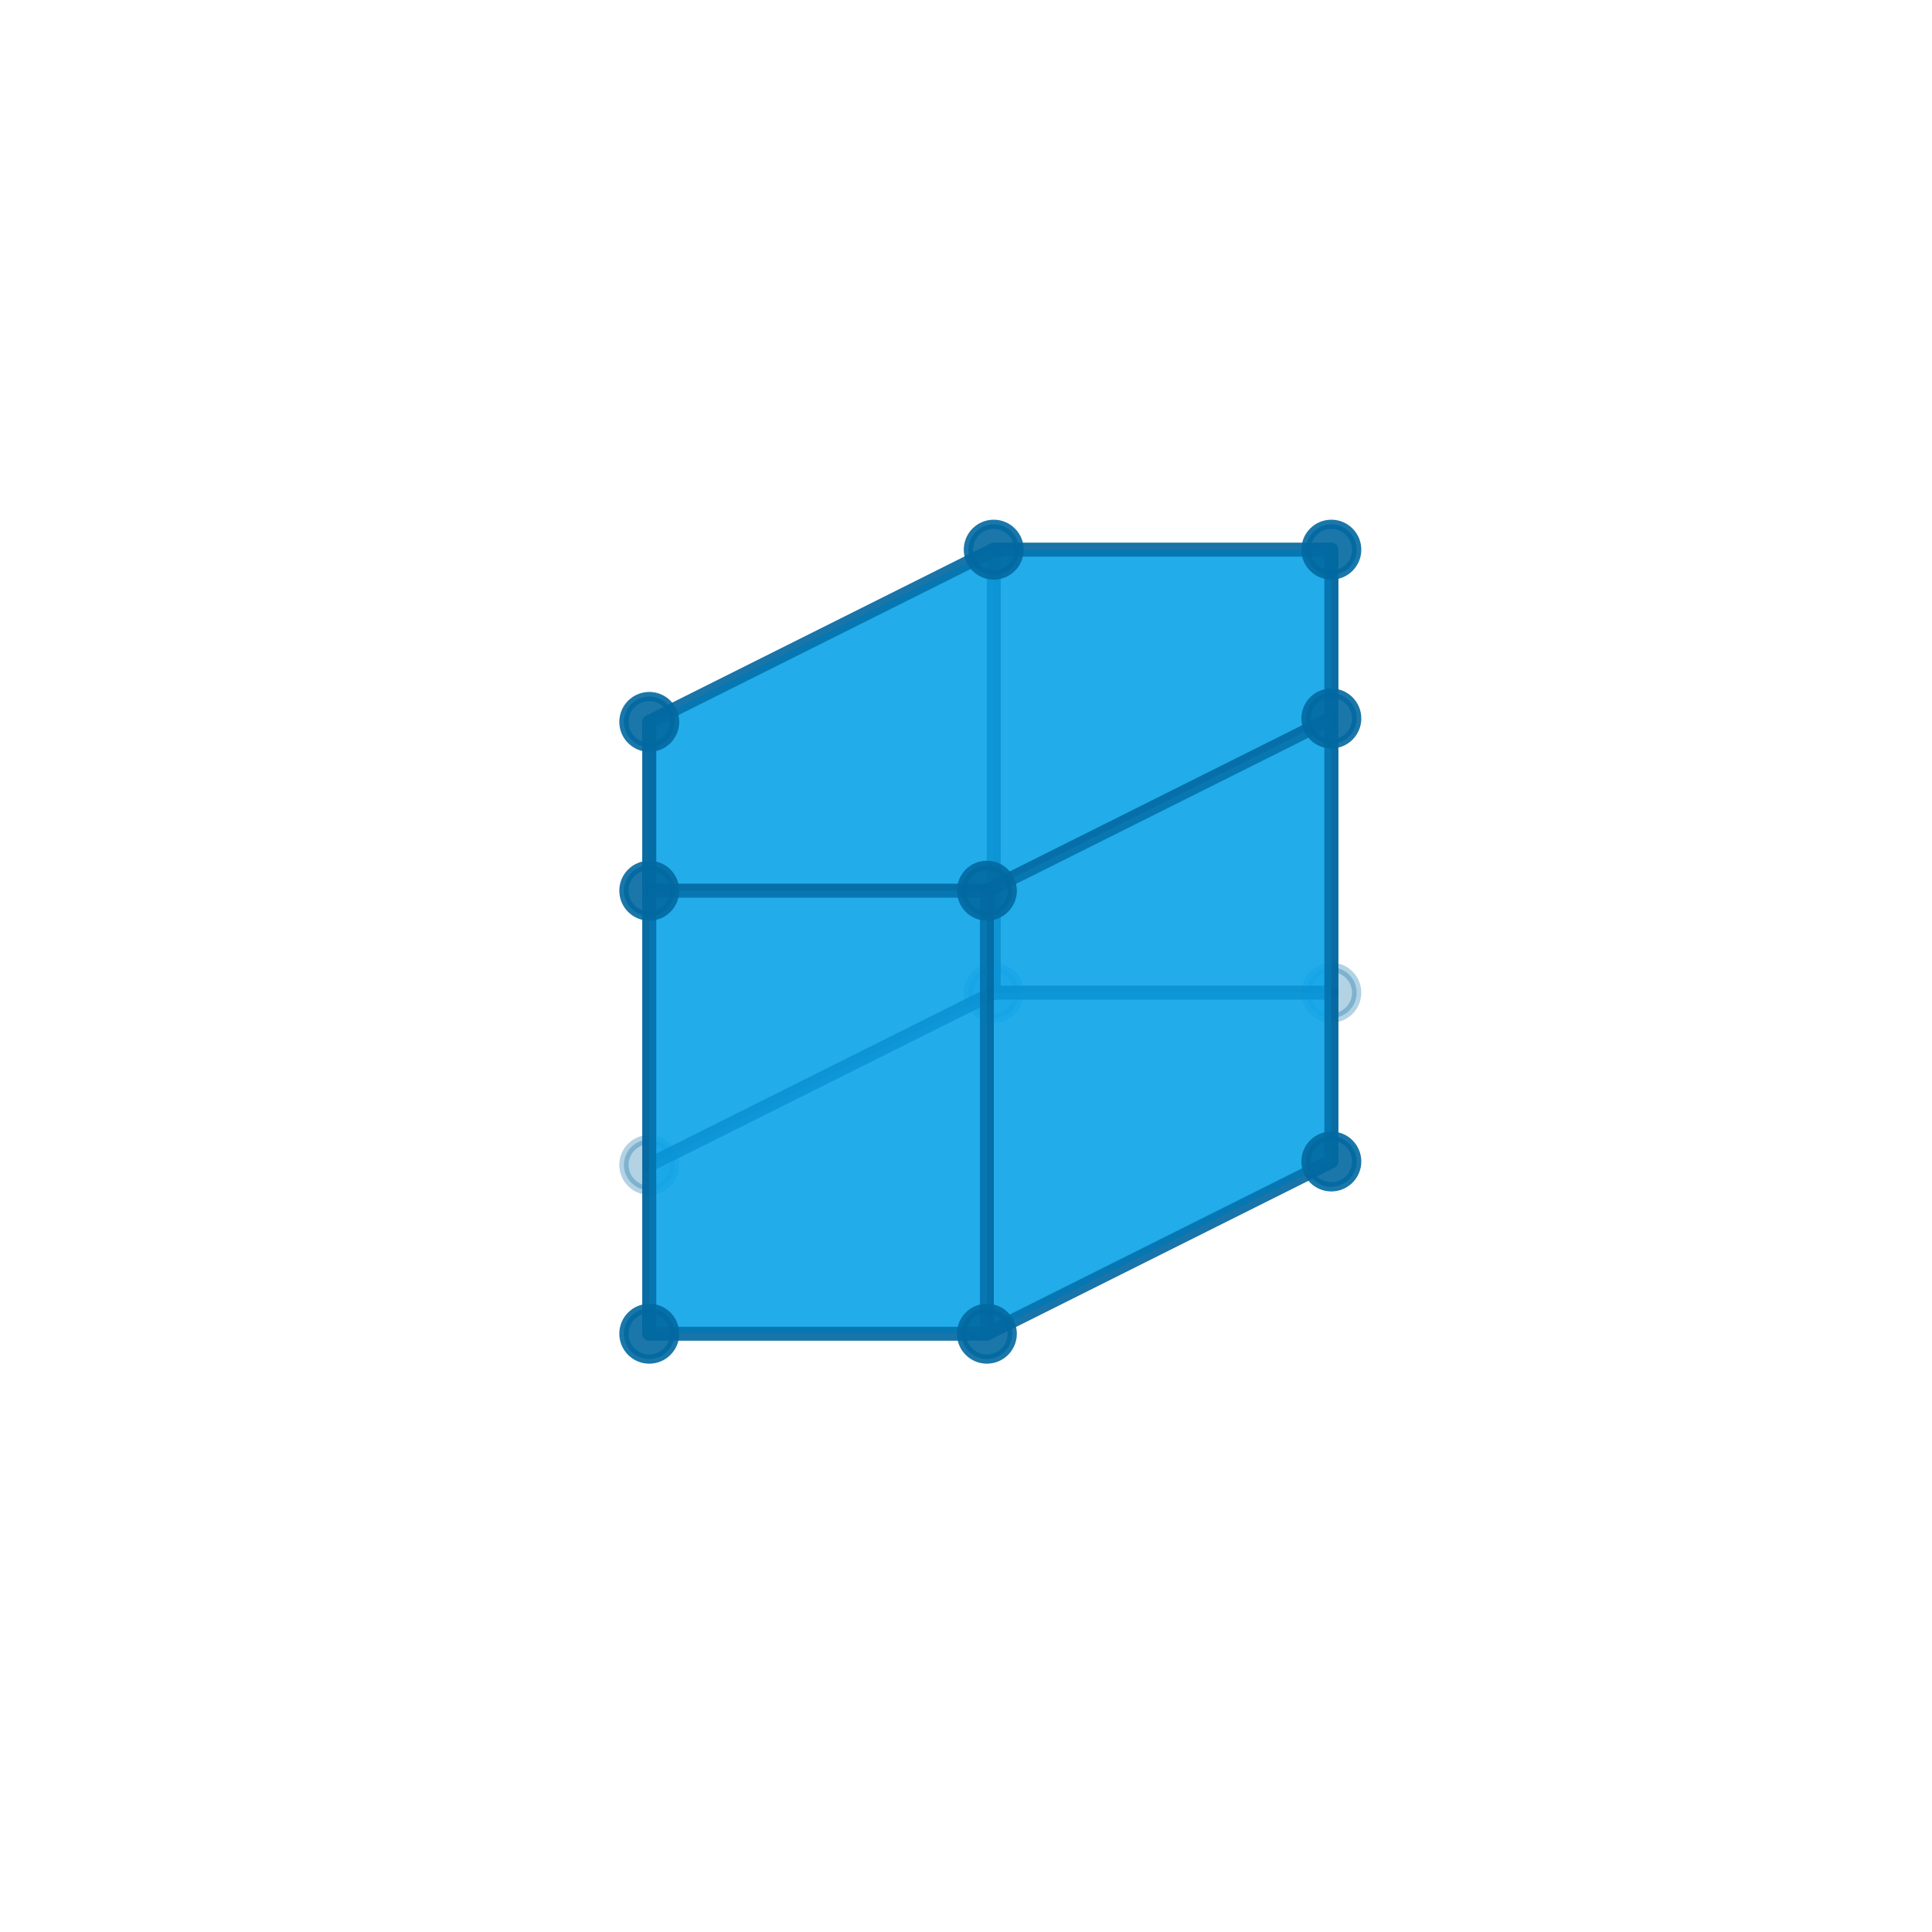
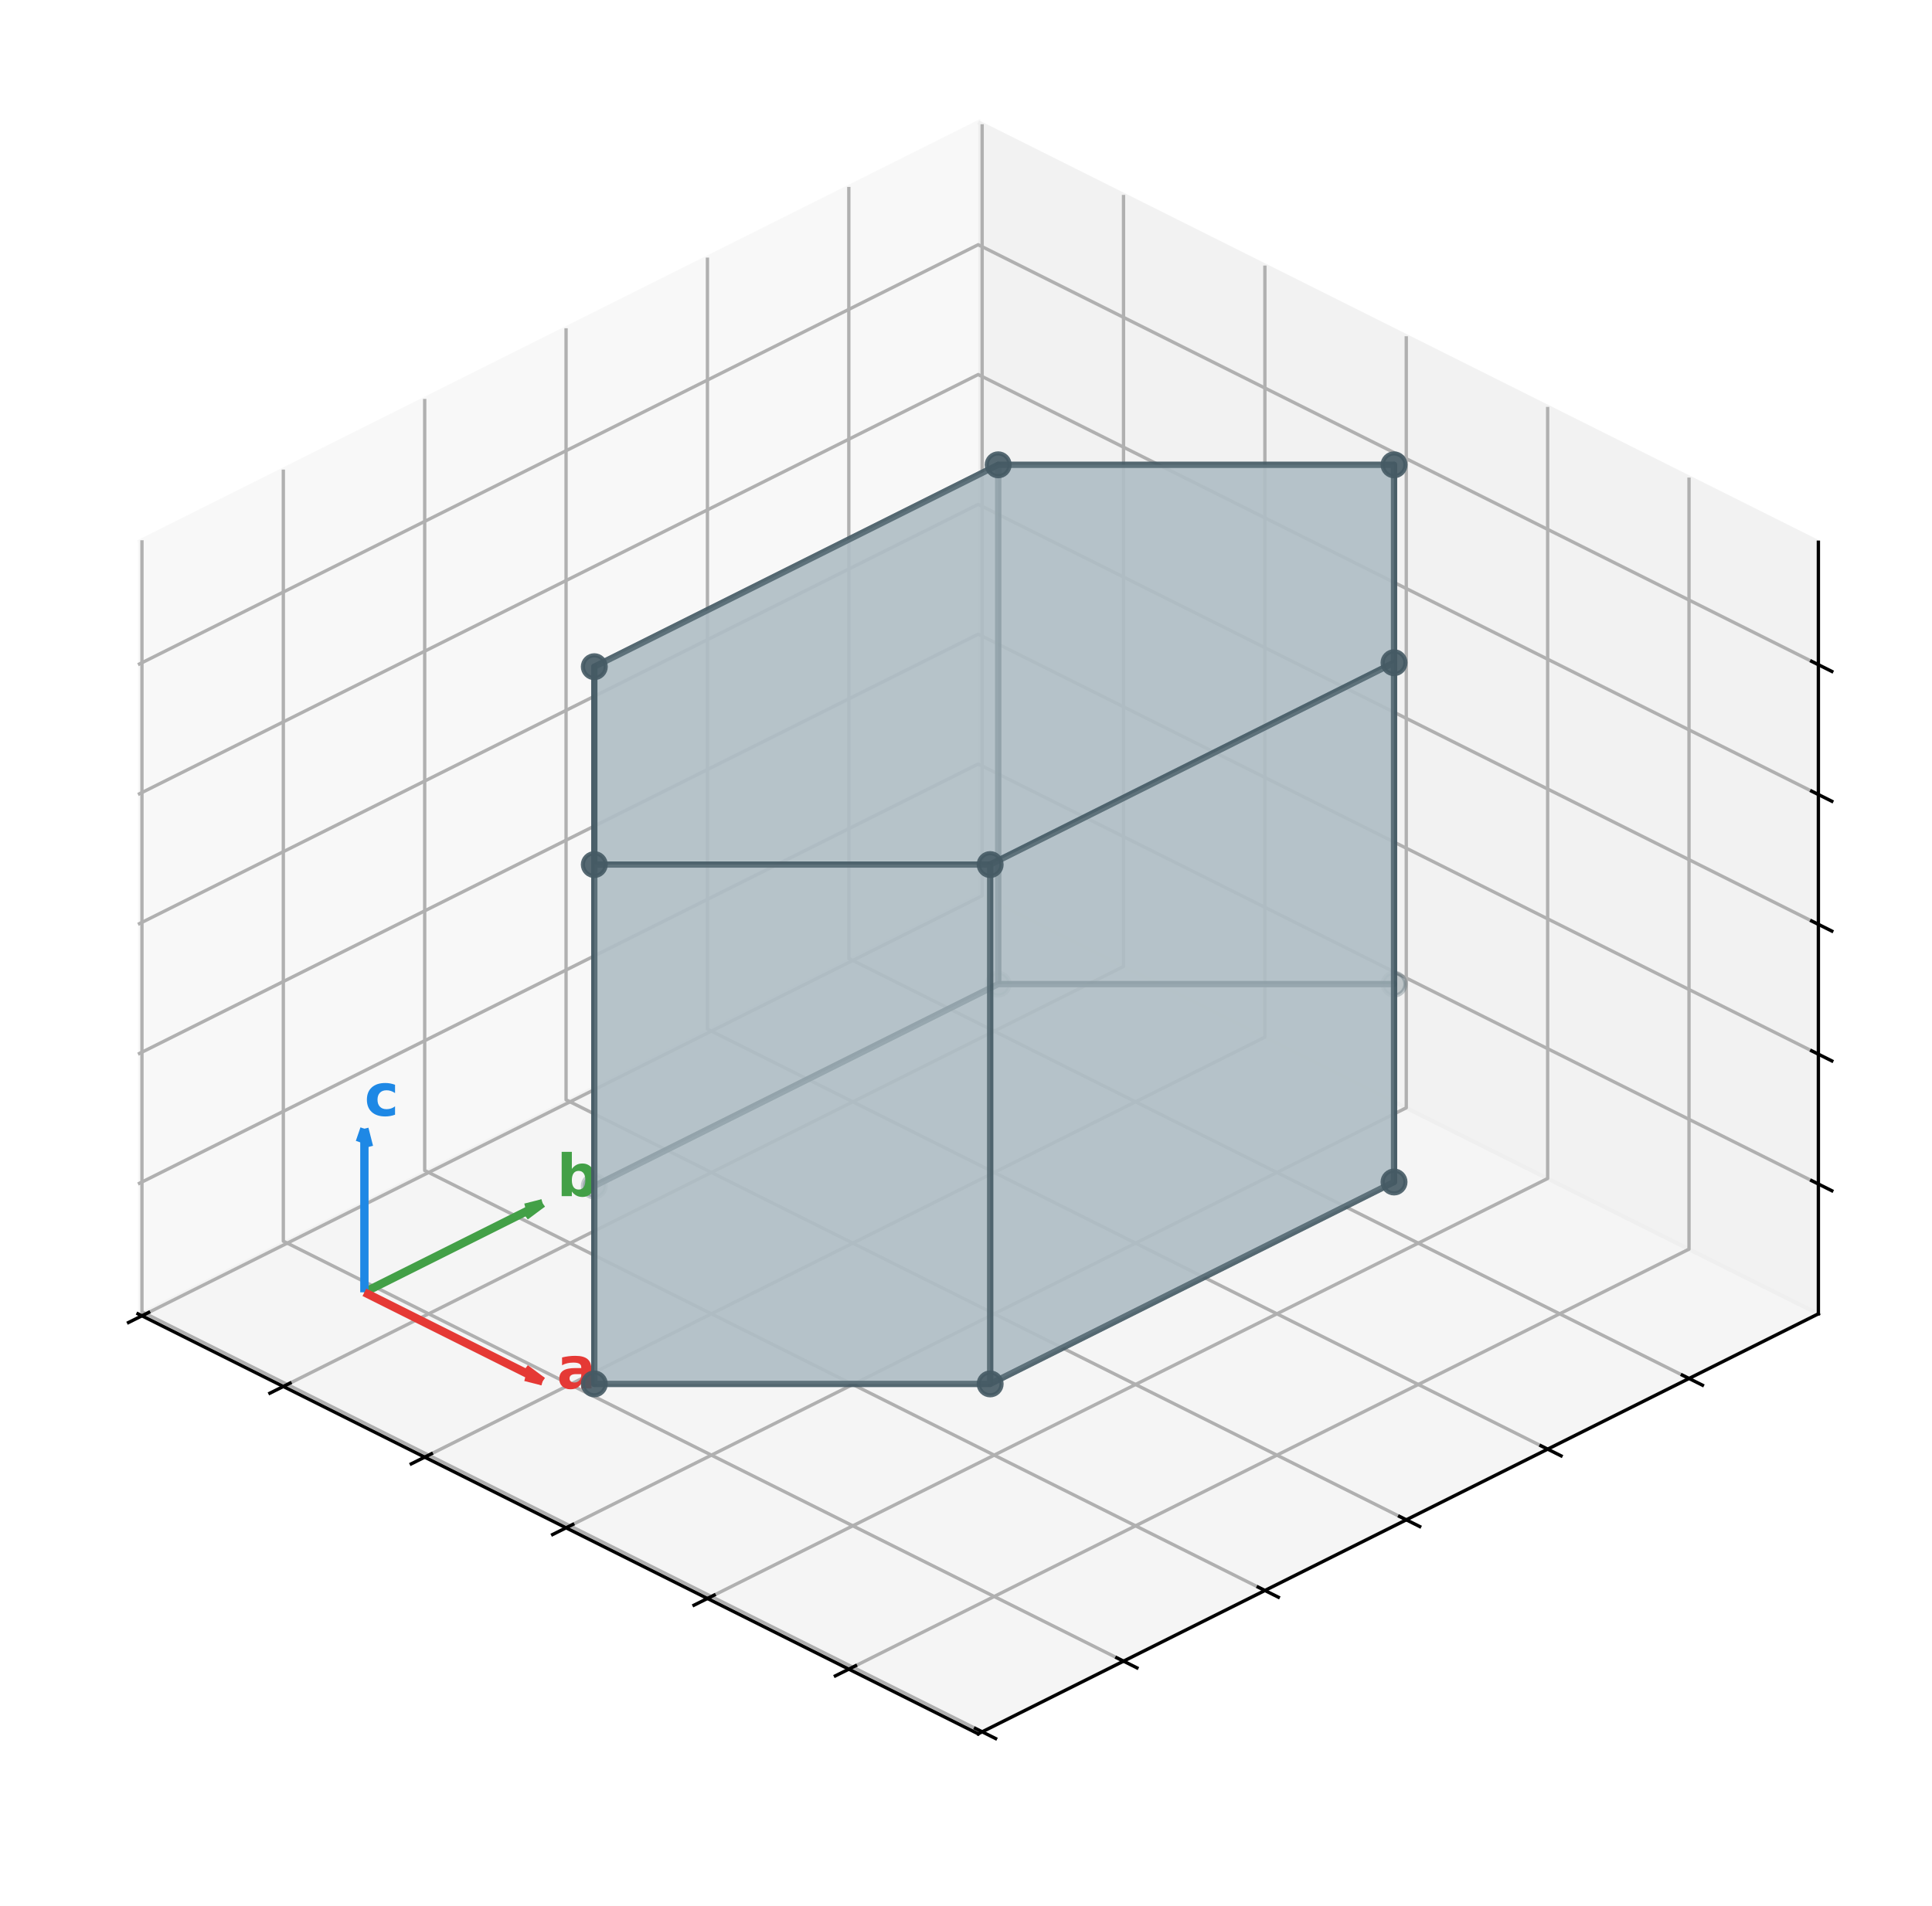
- <svg xmlns="http://www.w3.org/2000/svg" xmlns:xlink="http://www.w3.org/1999/xlink" width="208.8pt" height="208.8pt" viewBox="0 0 208.8 208.8" version="1.1">
+ <svg xmlns="http://www.w3.org/2000/svg" xmlns:xlink="http://www.w3.org/1999/xlink" width="464.059pt" height="457.92pt" viewBox="0 0 464.059 457.92" version="1.1">
  <defs>
    <style type="text/css">*{stroke-linejoin: round; stroke-linecap: butt}</style>
  </defs>
  <g id="figure_1">
    <g id="patch_1">
-       <path d="M 0 208.8  L 208.8 208.8  L 208.8 0  L 0 0  z " style="fill: #ffffff" />
+       <path d="M 0 457.92  L 464.059 457.92  L 464.059 0  L 0 0  z " style="fill: #ffffff" />
    </g>
    <g id="patch_2">
-       <path d="M 7.2 201.6  L 201.6 201.6  L 201.6 7.2  L 7.2 7.2  z " style="fill: #ffffff" />
+       <path d="M 7.2 450.72  L 450.72 450.72  L 450.72 7.2  L 7.2 7.2  z " style="fill: #ffffff" />
+     </g>
+     <g id="pane3d_1">
+       <g id="patch_3">
+         <path d="M 33.141 315.655  L 234.954 214.749  L 234.954 29.372  L 33.141 130.278  " style="fill: #f2f2f2; opacity: 0.5; stroke: #f2f2f2; stroke-linejoin: miter" />
+       </g>
+     </g>
+     <g id="pane3d_2">
+       <g id="patch_4">
+         <path d="M 234.954 214.749  L 436.766 315.655  L 436.766 130.278  L 234.954 29.372  " style="fill: #e6e6e6; opacity: 0.5; stroke: #e6e6e6; stroke-linejoin: miter" />
+       </g>
+     </g>
+     <g id="pane3d_3">
+       <g id="patch_5">
+         <path d="M 33.141 315.655  L 234.954 416.561  L 436.766 315.655  L 234.954 214.749  " style="fill: #ececec; opacity: 0.5; stroke: #ececec; stroke-linejoin: miter" />
+       </g>
+     </g>
+     <g id="grid3d_1">
+       <g id="Line3DCollection_1">
+         <path d="M 34.096 316.132  L 235.908 215.226  L 235.908 29.85  " style="fill: none; stroke: #b0b0b0; stroke-width: 0.8" />
+         <path d="M 68.054 333.111  L 269.866 232.205  L 269.866 46.828  " style="fill: none; stroke: #b0b0b0; stroke-width: 0.8" />
+         <path d="M 102.011 350.089  L 303.823 249.183  L 303.823 63.807  " style="fill: none; stroke: #b0b0b0; stroke-width: 0.8" />
+         <path d="M 135.968 367.068  L 337.78 266.162  L 337.78 80.786  " style="fill: none; stroke: #b0b0b0; stroke-width: 0.8" />
+         <path d="M 169.926 384.047  L 371.738 283.141  L 371.738 97.765  " style="fill: none; stroke: #b0b0b0; stroke-width: 0.8" />
+         <path d="M 203.883 401.026  L 405.695 300.119  L 405.695 114.743  " style="fill: none; stroke: #b0b0b0; stroke-width: 0.8" />
+       </g>
+     </g>
+     <g id="grid3d_2">
+       <g id="Line3DCollection_2">
+         <path d="M 34.096 129.801  L 34.096 315.177  L 235.908 416.083  " style="fill: none; stroke: #b0b0b0; stroke-width: 0.8" />
+         <path d="M 68.054 112.822  L 68.054 298.199  L 269.866 399.105  " style="fill: none; stroke: #b0b0b0; stroke-width: 0.8" />
+         <path d="M 102.011 95.844  L 102.011 281.22  L 303.823 382.126  " style="fill: none; stroke: #b0b0b0; stroke-width: 0.8" />
+         <path d="M 135.968 78.865  L 135.968 264.241  L 337.78 365.147  " style="fill: none; stroke: #b0b0b0; stroke-width: 0.8" />
+         <path d="M 169.926 61.886  L 169.926 247.262  L 371.738 348.168  " style="fill: none; stroke: #b0b0b0; stroke-width: 0.8" />
+         <path d="M 203.883 44.907  L 203.883 230.284  L 405.695 331.19  " style="fill: none; stroke: #b0b0b0; stroke-width: 0.8" />
+       </g>
+     </g>
+     <g id="grid3d_3">
+       <g id="Line3DCollection_3">
+         <path d="M 436.766 284.468  L 234.954 183.562  L 33.141 284.468  " style="fill: none; stroke: #b0b0b0; stroke-width: 0.8" />
+         <path d="M 436.766 253.276  L 234.954 152.37  L 33.141 253.276  " style="fill: none; stroke: #b0b0b0; stroke-width: 0.8" />
+         <path d="M 436.766 222.084  L 234.954 121.178  L 33.141 222.084  " style="fill: none; stroke: #b0b0b0; stroke-width: 0.8" />
+         <path d="M 436.766 190.892  L 234.954 89.986  L 33.141 190.892  " style="fill: none; stroke: #b0b0b0; stroke-width: 0.8" />
+         <path d="M 436.766 159.7  L 234.954 58.794  L 33.141 159.7  " style="fill: none; stroke: #b0b0b0; stroke-width: 0.8" />
+       </g>
+     </g>
+     <g id="axis3d_1">
+       <g id="line2d_1">
+         <path d="M 33.141 315.655  L 234.954 416.561  " style="fill: none; stroke: #000000; stroke-width: 0.8; stroke-linecap: square" />
+       </g>
+       <g id="xtick_1">
+         <g id="line2d_2">
+           <path d="M 35.711 315.325  L 30.867 317.746  " style="fill: none; stroke: #000000; stroke-width: 0.8; stroke-linecap: square" />
+         </g>
+       </g>
+       <g id="xtick_2">
+         <g id="line2d_3">
+           <path d="M 69.668 332.303  L 64.825 334.725  " style="fill: none; stroke: #000000; stroke-width: 0.8; stroke-linecap: square" />
+         </g>
+       </g>
+       <g id="xtick_3">
+         <g id="line2d_4">
+           <path d="M 103.625 349.282  L 98.782 351.704  " style="fill: none; stroke: #000000; stroke-width: 0.8; stroke-linecap: square" />
+         </g>
+       </g>
+       <g id="xtick_4">
+         <g id="line2d_5">
+           <path d="M 137.583 366.261  L 132.739 368.683  " style="fill: none; stroke: #000000; stroke-width: 0.8; stroke-linecap: square" />
+         </g>
+       </g>
+       <g id="xtick_5">
+         <g id="line2d_6">
+           <path d="M 171.54 383.24  L 166.697 385.661  " style="fill: none; stroke: #000000; stroke-width: 0.8; stroke-linecap: square" />
+         </g>
+       </g>
+       <g id="xtick_6">
+         <g id="line2d_7">
+           <path d="M 205.498 400.218  L 200.654 402.64  " style="fill: none; stroke: #000000; stroke-width: 0.8; stroke-linecap: square" />
+         </g>
+       </g>
+     </g>
+     <g id="axis3d_2">
+       <g id="line2d_8">
+         <path d="M 436.766 315.655  L 234.954 416.561  " style="fill: none; stroke: #000000; stroke-width: 0.8; stroke-linecap: square" />
+       </g>
+       <g id="xtick_7">
+         <g id="line2d_9">
+           <path d="M 234.294 415.276  L 239.137 417.698  " style="fill: none; stroke: #000000; stroke-width: 0.8; stroke-linecap: square" />
+         </g>
+       </g>
+       <g id="xtick_8">
+         <g id="line2d_10">
+           <path d="M 268.251 398.297  L 273.095 400.719  " style="fill: none; stroke: #000000; stroke-width: 0.8; stroke-linecap: square" />
+         </g>
+       </g>
+       <g id="xtick_9">
+         <g id="line2d_11">
+           <path d="M 302.209 381.319  L 307.052 383.74  " style="fill: none; stroke: #000000; stroke-width: 0.8; stroke-linecap: square" />
+         </g>
+       </g>
+       <g id="xtick_10">
+         <g id="line2d_12">
+           <path d="M 336.166 364.34  L 341.009 366.762  " style="fill: none; stroke: #000000; stroke-width: 0.8; stroke-linecap: square" />
+         </g>
+       </g>
+       <g id="xtick_11">
+         <g id="line2d_13">
+           <path d="M 370.123 347.361  L 374.967 349.783  " style="fill: none; stroke: #000000; stroke-width: 0.8; stroke-linecap: square" />
+         </g>
+       </g>
+       <g id="xtick_12">
+         <g id="line2d_14">
+           <path d="M 404.081 330.382  L 408.924 332.804  " style="fill: none; stroke: #000000; stroke-width: 0.8; stroke-linecap: square" />
+         </g>
+       </g>
+     </g>
+     <g id="axis3d_3">
+       <g id="line2d_15">
+         <path d="M 436.766 315.655  L 436.766 130.278  " style="fill: none; stroke: #000000; stroke-width: 0.8; stroke-linecap: square" />
+       </g>
+       <g id="xtick_13">
+         <g id="line2d_16">
+           <path d="M 435.151 283.661  L 439.995 286.083  " style="fill: none; stroke: #000000; stroke-width: 0.8; stroke-linecap: square" />
+         </g>
+       </g>
+       <g id="xtick_14">
+         <g id="line2d_17">
+           <path d="M 435.151 252.469  L 439.995 254.891  " style="fill: none; stroke: #000000; stroke-width: 0.8; stroke-linecap: square" />
+         </g>
+       </g>
+       <g id="xtick_15">
+         <g id="line2d_18">
+           <path d="M 435.151 221.277  L 439.995 223.699  " style="fill: none; stroke: #000000; stroke-width: 0.8; stroke-linecap: square" />
+         </g>
+       </g>
+       <g id="xtick_16">
+         <g id="line2d_19">
+           <path d="M 435.151 190.085  L 439.995 192.507  " style="fill: none; stroke: #000000; stroke-width: 0.8; stroke-linecap: square" />
+         </g>
+       </g>
+       <g id="xtick_17">
+         <g id="line2d_20">
+           <path d="M 435.151 158.893  L 439.995 161.315  " style="fill: none; stroke: #000000; stroke-width: 0.8; stroke-linecap: square" />
+         </g>
+       </g>
    </g>
    <g id="axes_1">
      <g id="Path3DCollection_1">
        <defs>
-           <path id="C0_0_37f512aa31" d="M 0 2.739  C 0.726 2.739 1.423 2.45 1.936 1.936  C 2.45 1.423 2.739 0.726 2.739 -0  C 2.739 -0.726 2.45 -1.423 1.936 -1.936  C 1.423 -2.45 0.726 -2.739 0 -2.739  C -0.726 -2.739 -1.423 -2.45 -1.936 -1.936  C -2.45 -1.423 -2.739 -0.726 -2.739 0  C -2.739 0.726 -2.45 1.423 -1.936 1.936  C -1.423 2.45 -0.726 2.739 0 2.739  z " />
+           <path id="C0_0_b0eb21c902" d="M 0 2.739  C 0.726 2.739 1.423 2.45 1.936 1.936  C 2.45 1.423 2.739 0.726 2.739 -0  C 2.739 -0.726 2.45 -1.423 1.936 -1.936  C 1.423 -2.45 0.726 -2.739 0 -2.739  C -0.726 -2.739 -1.423 -2.45 -1.936 -1.936  C -2.45 -1.423 -2.739 -0.726 -2.739 0  C -2.739 0.726 -2.45 1.423 -1.936 1.936  C -1.423 2.45 -0.726 2.739 0 2.739  z " />
        </defs>
-         <g clip-path="url(#p862729a257)">
-           <use xlink:href="#C0_0_37f512aa31" x="107.397" y="107.284" style="fill: #0369a1; fill-opacity: 0.3; stroke: #0369a1; stroke-opacity: 0.3" />
-         </g>
-         <g clip-path="url(#p862729a257)">
-           <use xlink:href="#C0_0_37f512aa31" x="143.884" y="107.284" style="fill: #0369a1; fill-opacity: 0.3; stroke: #0369a1; stroke-opacity: 0.3" />
-         </g>
-         <g clip-path="url(#p862729a257)">
-           <use xlink:href="#C0_0_37f512aa31" x="70.17" y="125.897" style="fill: #0369a1; fill-opacity: 0.3; stroke: #0369a1; stroke-opacity: 0.3" />
-         </g>
+         <g clip-path="url(#p01d96b6eb2)">
+           <use xlink:href="#C0_0_b0eb21c902" x="239.761" y="236.445" style="fill: #455a64; fill-opacity: 0.3; stroke: #455a64; stroke-opacity: 0.3" />
+         </g>
+         <g clip-path="url(#p01d96b6eb2)">
+           <use xlink:href="#C0_0_b0eb21c902" x="334.841" y="236.445" style="fill: #455a64; fill-opacity: 0.3; stroke: #455a64; stroke-opacity: 0.3" />
+         </g>
+         <g clip-path="url(#p01d96b6eb2)">
+           <use xlink:href="#C0_0_b0eb21c902" x="142.749" y="284.951" style="fill: #455a64; fill-opacity: 0.3; stroke: #455a64; stroke-opacity: 0.3" />
+         </g>
+       </g>
+       <g id="text_1">
+         <g style="fill: #e53935" transform="translate(133.7344 333.59) scale(0.14 -0.14)">
+           <defs>
+             <path id="DejaVuSans-Bold-61" d="M 2106 1575  Q 1756 1575 1579 1456  Q 1403 1338 1403 1106  Q 1403 894 1545 773  Q 1688 653 1941 653  Q 2256 653 2472 879  Q 2688 1106 2688 1447  L 2688 1575  L 2106 1575  z M 3816 1997  L 3816 0  L 2688 0  L 2688 519  Q 2463 200 2181 54  Q 1900 -91 1497 -91  Q 953 -91 614 226  Q 275 544 275 1050  Q 275 1666 698 1953  Q 1122 2241 2028 2241  L 2688 2241  L 2688 2328  Q 2688 2594 2478 2717  Q 2269 2841 1825 2841  Q 1466 2841 1156 2769  Q 847 2697 581 2553  L 581 3406  Q 941 3494 1303 3539  Q 1666 3584 2028 3584  Q 2975 3584 3395 3211  Q 3816 2838 3816 1997  z " transform="scale(0.015625)" />
+           </defs>
+           <use xlink:href="#DejaVuSans-Bold-61" />
+         </g>
+       </g>
+       <g id="text_2">
+         <g style="fill: #43a047" transform="translate(133.7344 287.3807) scale(0.14 -0.14)">
+           <defs>
+             <path id="DejaVuSans-Bold-62" d="M 2400 722  Q 2759 722 2948 984  Q 3138 1247 3138 1747  Q 3138 2247 2948 2509  Q 2759 2772 2400 2772  Q 2041 2772 1848 2508  Q 1656 2244 1656 1747  Q 1656 1250 1848 986  Q 2041 722 2400 722  z M 1656 2988  Q 1888 3294 2169 3439  Q 2450 3584 2816 3584  Q 3463 3584 3878 3070  Q 4294 2556 4294 1747  Q 4294 938 3878 423  Q 3463 -91 2816 -91  Q 2450 -91 2169 54  Q 1888 200 1656 506  L 1656 0  L 538 0  L 538 4863  L 1656 4863  L 1656 2988  z " transform="scale(0.015625)" />
+           </defs>
+           <use xlink:href="#DejaVuSans-Bold-62" />
+         </g>
+       </g>
+       <g id="text_3">
+         <g style="fill: #1e88e5" transform="translate(87.52515 268.0394) scale(0.14 -0.14)">
+           <defs>
+             <path id="DejaVuSans-Bold-63" d="M 3366 3391  L 3366 2478  Q 3138 2634 2908 2709  Q 2678 2784 2431 2784  Q 1963 2784 1702 2511  Q 1441 2238 1441 1747  Q 1441 1256 1702 982  Q 1963 709 2431 709  Q 2694 709 2930 787  Q 3166 866 3366 1019  L 3366 103  Q 3103 6 2833 -42  Q 2563 -91 2291 -91  Q 1344 -91 809 395  Q 275 881 275 1747  Q 275 2613 809 3098  Q 1344 3584 2291 3584  Q 2566 3584 2833 3536  Q 3100 3488 3366 3391  z " transform="scale(0.015625)" />
+           </defs>
+           <use xlink:href="#DejaVuSans-Bold-63" />
+         </g>
+       </g>
+       <g id="Line3DCollection_4">
+         <path d="M 130.312 289.092  L 87.525 310.485  " clip-path="url(#p01d96b6eb2)" style="fill: none; stroke: #43a047; stroke-width: 2" />
+         <path d="M 130.312 289.092  L 126.179 292.176  " clip-path="url(#p01d96b6eb2)" style="fill: none; stroke: #43a047; stroke-width: 2" />
+         <path d="M 130.312 289.092  L 126.179 290.141  " clip-path="url(#p01d96b6eb2)" style="fill: none; stroke: #43a047; stroke-width: 2" />
+       </g>
+       <g id="Line3DCollection_5">
+         <path d="M 87.525 271.184  L 87.525 310.485  " clip-path="url(#p01d96b6eb2)" style="fill: none; stroke: #1e88e5; stroke-width: 2" />
+         <path d="M 87.525 271.184  L 86.418 274.426  " clip-path="url(#p01d96b6eb2)" style="fill: none; stroke: #1e88e5; stroke-width: 2" />
+         <path d="M 87.525 271.184  L 88.633 275.534  " clip-path="url(#p01d96b6eb2)" style="fill: none; stroke: #1e88e5; stroke-width: 2" />
+       </g>
+       <g id="Line3DCollection_6">
+         <path d="M 130.312 331.879  L 87.525 310.485  " clip-path="url(#p01d96b6eb2)" style="fill: none; stroke: #e53935; stroke-width: 2" />
+         <path d="M 130.312 331.879  L 126.179 330.829  " clip-path="url(#p01d96b6eb2)" style="fill: none; stroke: #e53935; stroke-width: 2" />
+         <path d="M 130.312 331.879  L 126.179 328.795  " clip-path="url(#p01d96b6eb2)" style="fill: none; stroke: #e53935; stroke-width: 2" />
      </g>
      <g id="Poly3DCollection_1">
-         <path d="M 143.884 59.405  L 143.884 107.284  L 107.397 107.284  L 107.397 59.405  z " clip-path="url(#p862729a257)" style="fill: #0ea5e9; fill-opacity: 0.7; stroke: #0369a1; stroke-opacity: 0.7; stroke-width: 1.5" />
-         <path d="M 143.884 77.648  L 143.884 125.527  L 143.884 107.284  L 143.884 59.405  z " clip-path="url(#p862729a257)" style="fill: #0ea5e9; fill-opacity: 0.7; stroke: #0369a1; stroke-opacity: 0.7; stroke-width: 1.5" />
-         <path d="M 107.397 107.284  L 70.17 125.897  L 70.17 78.019  L 107.397 59.405  z " clip-path="url(#p862729a257)" style="fill: #0ea5e9; fill-opacity: 0.7; stroke: #0369a1; stroke-opacity: 0.7; stroke-width: 1.5" />
-         <path d="M 143.884 107.284  L 143.884 125.527  L 106.657 144.141  L 70.17 144.141  L 70.17 125.897  L 107.397 107.284  z " clip-path="url(#p862729a257)" style="fill: #0ea5e9; fill-opacity: 0.7; stroke: #0369a1; stroke-opacity: 0.7; stroke-width: 1.5" />
-         <path d="M 107.397 59.405  L 70.17 78.019  L 70.17 96.262  L 106.657 96.262  L 143.884 77.648  L 143.884 59.405  z " clip-path="url(#p862729a257)" style="fill: #0ea5e9; fill-opacity: 0.7; stroke: #0369a1; stroke-opacity: 0.7; stroke-width: 1.5" />
-         <path d="M 106.657 96.262  L 106.657 144.141  L 143.884 125.527  L 143.884 77.648  z " clip-path="url(#p862729a257)" style="fill: #0ea5e9; fill-opacity: 0.7; stroke: #0369a1; stroke-opacity: 0.7; stroke-width: 1.5" />
-         <path d="M 70.17 78.019  L 70.17 125.897  L 70.17 144.141  L 70.17 96.262  z " clip-path="url(#p862729a257)" style="fill: #0ea5e9; fill-opacity: 0.7; stroke: #0369a1; stroke-opacity: 0.7; stroke-width: 1.5" />
-         <path d="M 70.17 96.262  L 70.17 144.141  L 106.657 144.141  L 106.657 96.262  z " clip-path="url(#p862729a257)" style="fill: #0ea5e9; fill-opacity: 0.7; stroke: #0369a1; stroke-opacity: 0.7; stroke-width: 1.5" />
+         <path d="M 334.841 111.677  L 334.841 236.445  L 239.761 236.445  L 239.761 111.677  z " clip-path="url(#p01d96b6eb2)" style="fill: #b0bec5; fill-opacity: 0.7; stroke: #455a64; stroke-opacity: 0.7; stroke-width: 1.5" />
+         <path d="M 334.841 159.218  L 334.841 283.985  L 334.841 236.445  L 334.841 111.677  z " clip-path="url(#p01d96b6eb2)" style="fill: #b0bec5; fill-opacity: 0.7; stroke: #455a64; stroke-opacity: 0.7; stroke-width: 1.5" />
+         <path d="M 239.761 236.445  L 142.749 284.951  L 142.749 160.183  L 239.761 111.677  z " clip-path="url(#p01d96b6eb2)" style="fill: #b0bec5; fill-opacity: 0.7; stroke: #455a64; stroke-opacity: 0.7; stroke-width: 1.5" />
+         <path d="M 334.841 236.445  L 334.841 283.985  L 237.83 332.491  L 142.749 332.491  L 142.749 284.951  L 239.761 236.445  z " clip-path="url(#p01d96b6eb2)" style="fill: #b0bec5; fill-opacity: 0.7; stroke: #455a64; stroke-opacity: 0.7; stroke-width: 1.5" />
+         <path d="M 239.761 111.677  L 142.749 160.183  L 142.749 207.724  L 237.83 207.724  L 334.841 159.218  L 334.841 111.677  z " clip-path="url(#p01d96b6eb2)" style="fill: #b0bec5; fill-opacity: 0.7; stroke: #455a64; stroke-opacity: 0.7; stroke-width: 1.5" />
+         <path d="M 237.83 207.724  L 237.83 332.491  L 334.841 283.985  L 334.841 159.218  z " clip-path="url(#p01d96b6eb2)" style="fill: #b0bec5; fill-opacity: 0.7; stroke: #455a64; stroke-opacity: 0.7; stroke-width: 1.5" />
+         <path d="M 142.749 160.183  L 142.749 284.951  L 142.749 332.491  L 142.749 207.724  z " clip-path="url(#p01d96b6eb2)" style="fill: #b0bec5; fill-opacity: 0.7; stroke: #455a64; stroke-opacity: 0.7; stroke-width: 1.5" />
+         <path d="M 142.749 207.724  L 142.749 332.491  L 237.83 332.491  L 237.83 207.724  z " clip-path="url(#p01d96b6eb2)" style="fill: #b0bec5; fill-opacity: 0.7; stroke: #455a64; stroke-opacity: 0.7; stroke-width: 1.5" />
      </g>
      <g id="Path3DCollection_2">
        <defs>
-           <path id="C1_0_30d978f0d0" d="M 0 2.739  C 0.726 2.739 1.423 2.45 1.936 1.936  C 2.45 1.423 2.739 0.726 2.739 -0  C 2.739 -0.726 2.45 -1.423 1.936 -1.936  C 1.423 -2.45 0.726 -2.739 0 -2.739  C -0.726 -2.739 -1.423 -2.45 -1.936 -1.936  C -2.45 -1.423 -2.739 -0.726 -2.739 0  C -2.739 0.726 -2.45 1.423 -1.936 1.936  C -1.423 2.45 -0.726 2.739 0 2.739  z " />
+           <path id="C1_0_0b498b1af4" d="M 0 2.739  C 0.726 2.739 1.423 2.45 1.936 1.936  C 2.45 1.423 2.739 0.726 2.739 -0  C 2.739 -0.726 2.45 -1.423 1.936 -1.936  C 1.423 -2.45 0.726 -2.739 0 -2.739  C -0.726 -2.739 -1.423 -2.45 -1.936 -1.936  C -2.45 -1.423 -2.739 -0.726 -2.739 0  C -2.739 0.726 -2.45 1.423 -1.936 1.936  C -1.423 2.45 -0.726 2.739 0 2.739  z " />
        </defs>
-         <g clip-path="url(#p862729a257)">
-           <use xlink:href="#C1_0_30d978f0d0" x="107.397" y="59.405" style="fill: #0369a1; fill-opacity: 0.9; stroke: #0369a1; stroke-opacity: 0.9" />
-         </g>
-         <g clip-path="url(#p862729a257)">
-           <use xlink:href="#C1_0_30d978f0d0" x="143.884" y="59.405" style="fill: #0369a1; fill-opacity: 0.9; stroke: #0369a1; stroke-opacity: 0.9" />
-         </g>
-         <g clip-path="url(#p862729a257)">
-           <use xlink:href="#C1_0_30d978f0d0" x="143.884" y="125.527" style="fill: #0369a1; fill-opacity: 0.9; stroke: #0369a1; stroke-opacity: 0.9" />
-         </g>
-         <g clip-path="url(#p862729a257)">
-           <use xlink:href="#C1_0_30d978f0d0" x="143.884" y="77.648" style="fill: #0369a1; fill-opacity: 0.9; stroke: #0369a1; stroke-opacity: 0.9" />
-         </g>
-         <g clip-path="url(#p862729a257)">
-           <use xlink:href="#C1_0_30d978f0d0" x="70.17" y="78.019" style="fill: #0369a1; fill-opacity: 0.9; stroke: #0369a1; stroke-opacity: 0.9" />
-         </g>
-         <g clip-path="url(#p862729a257)">
-           <use xlink:href="#C1_0_30d978f0d0" x="106.657" y="144.141" style="fill: #0369a1; fill-opacity: 0.9; stroke: #0369a1; stroke-opacity: 0.9" />
-         </g>
-         <g clip-path="url(#p862729a257)">
-           <use xlink:href="#C1_0_30d978f0d0" x="70.17" y="144.141" style="fill: #0369a1; fill-opacity: 0.9; stroke: #0369a1; stroke-opacity: 0.9" />
-         </g>
-         <g clip-path="url(#p862729a257)">
-           <use xlink:href="#C1_0_30d978f0d0" x="106.657" y="96.262" style="fill: #0369a1; fill-opacity: 0.9; stroke: #0369a1; stroke-opacity: 0.9" />
-         </g>
-         <g clip-path="url(#p862729a257)">
-           <use xlink:href="#C1_0_30d978f0d0" x="70.17" y="96.262" style="fill: #0369a1; fill-opacity: 0.9; stroke: #0369a1; stroke-opacity: 0.9" />
+         <g clip-path="url(#p01d96b6eb2)">
+           <use xlink:href="#C1_0_0b498b1af4" x="239.761" y="111.677" style="fill: #455a64; fill-opacity: 0.9; stroke: #455a64; stroke-opacity: 0.9" />
+         </g>
+         <g clip-path="url(#p01d96b6eb2)">
+           <use xlink:href="#C1_0_0b498b1af4" x="334.841" y="111.677" style="fill: #455a64; fill-opacity: 0.9; stroke: #455a64; stroke-opacity: 0.9" />
+         </g>
+         <g clip-path="url(#p01d96b6eb2)">
+           <use xlink:href="#C1_0_0b498b1af4" x="334.841" y="283.985" style="fill: #455a64; fill-opacity: 0.9; stroke: #455a64; stroke-opacity: 0.9" />
+         </g>
+         <g clip-path="url(#p01d96b6eb2)">
+           <use xlink:href="#C1_0_0b498b1af4" x="334.841" y="159.218" style="fill: #455a64; fill-opacity: 0.9; stroke: #455a64; stroke-opacity: 0.9" />
+         </g>
+         <g clip-path="url(#p01d96b6eb2)">
+           <use xlink:href="#C1_0_0b498b1af4" x="142.749" y="160.183" style="fill: #455a64; fill-opacity: 0.9; stroke: #455a64; stroke-opacity: 0.9" />
+         </g>
+         <g clip-path="url(#p01d96b6eb2)">
+           <use xlink:href="#C1_0_0b498b1af4" x="237.83" y="332.491" style="fill: #455a64; fill-opacity: 0.9; stroke: #455a64; stroke-opacity: 0.9" />
+         </g>
+         <g clip-path="url(#p01d96b6eb2)">
+           <use xlink:href="#C1_0_0b498b1af4" x="142.749" y="332.491" style="fill: #455a64; fill-opacity: 0.9; stroke: #455a64; stroke-opacity: 0.9" />
+         </g>
+         <g clip-path="url(#p01d96b6eb2)">
+           <use xlink:href="#C1_0_0b498b1af4" x="237.83" y="207.724" style="fill: #455a64; fill-opacity: 0.9; stroke: #455a64; stroke-opacity: 0.9" />
+         </g>
+         <g clip-path="url(#p01d96b6eb2)">
+           <use xlink:href="#C1_0_0b498b1af4" x="142.749" y="207.724" style="fill: #455a64; fill-opacity: 0.9; stroke: #455a64; stroke-opacity: 0.9" />
        </g>
      </g>
    </g>
  </g>
  <defs>
-     <clipPath id="p862729a257">
-       <rect x="7.2" y="7.2" width="194.4" height="194.4" />
+     <clipPath id="p01d96b6eb2">
+       <rect x="7.2" y="7.2" width="443.52" height="443.52" />
    </clipPath>
  </defs>
</svg>
